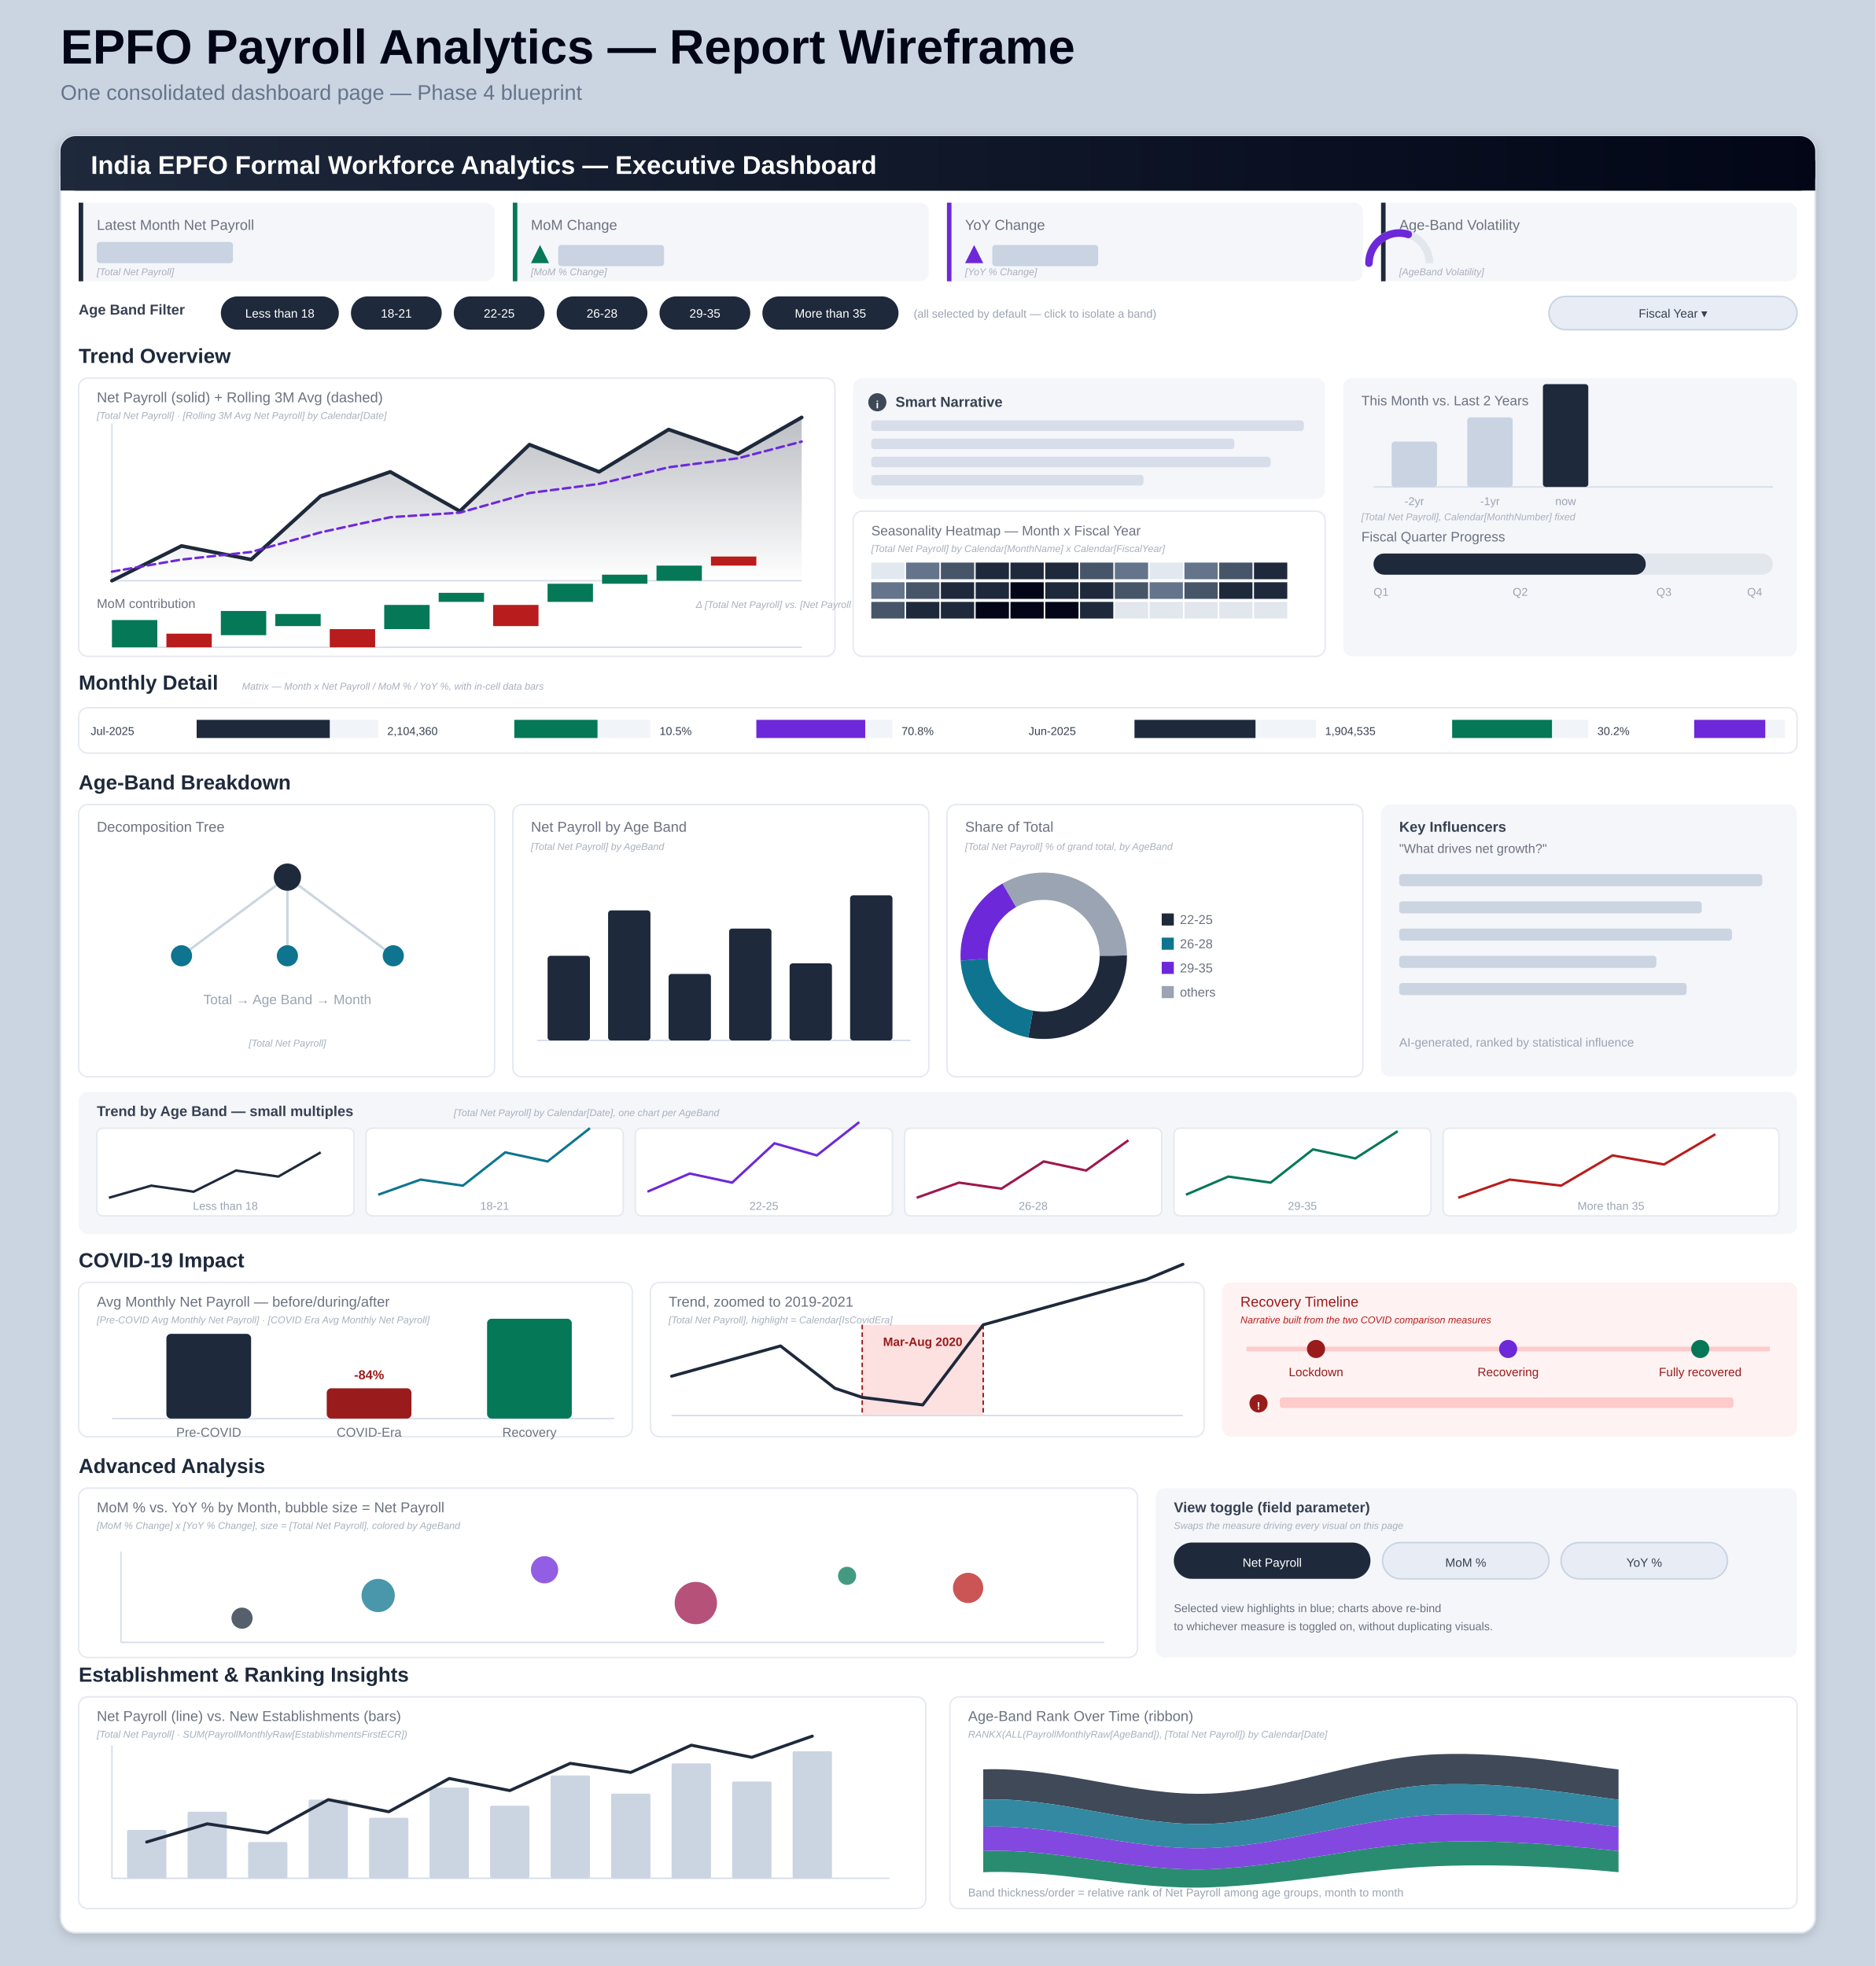
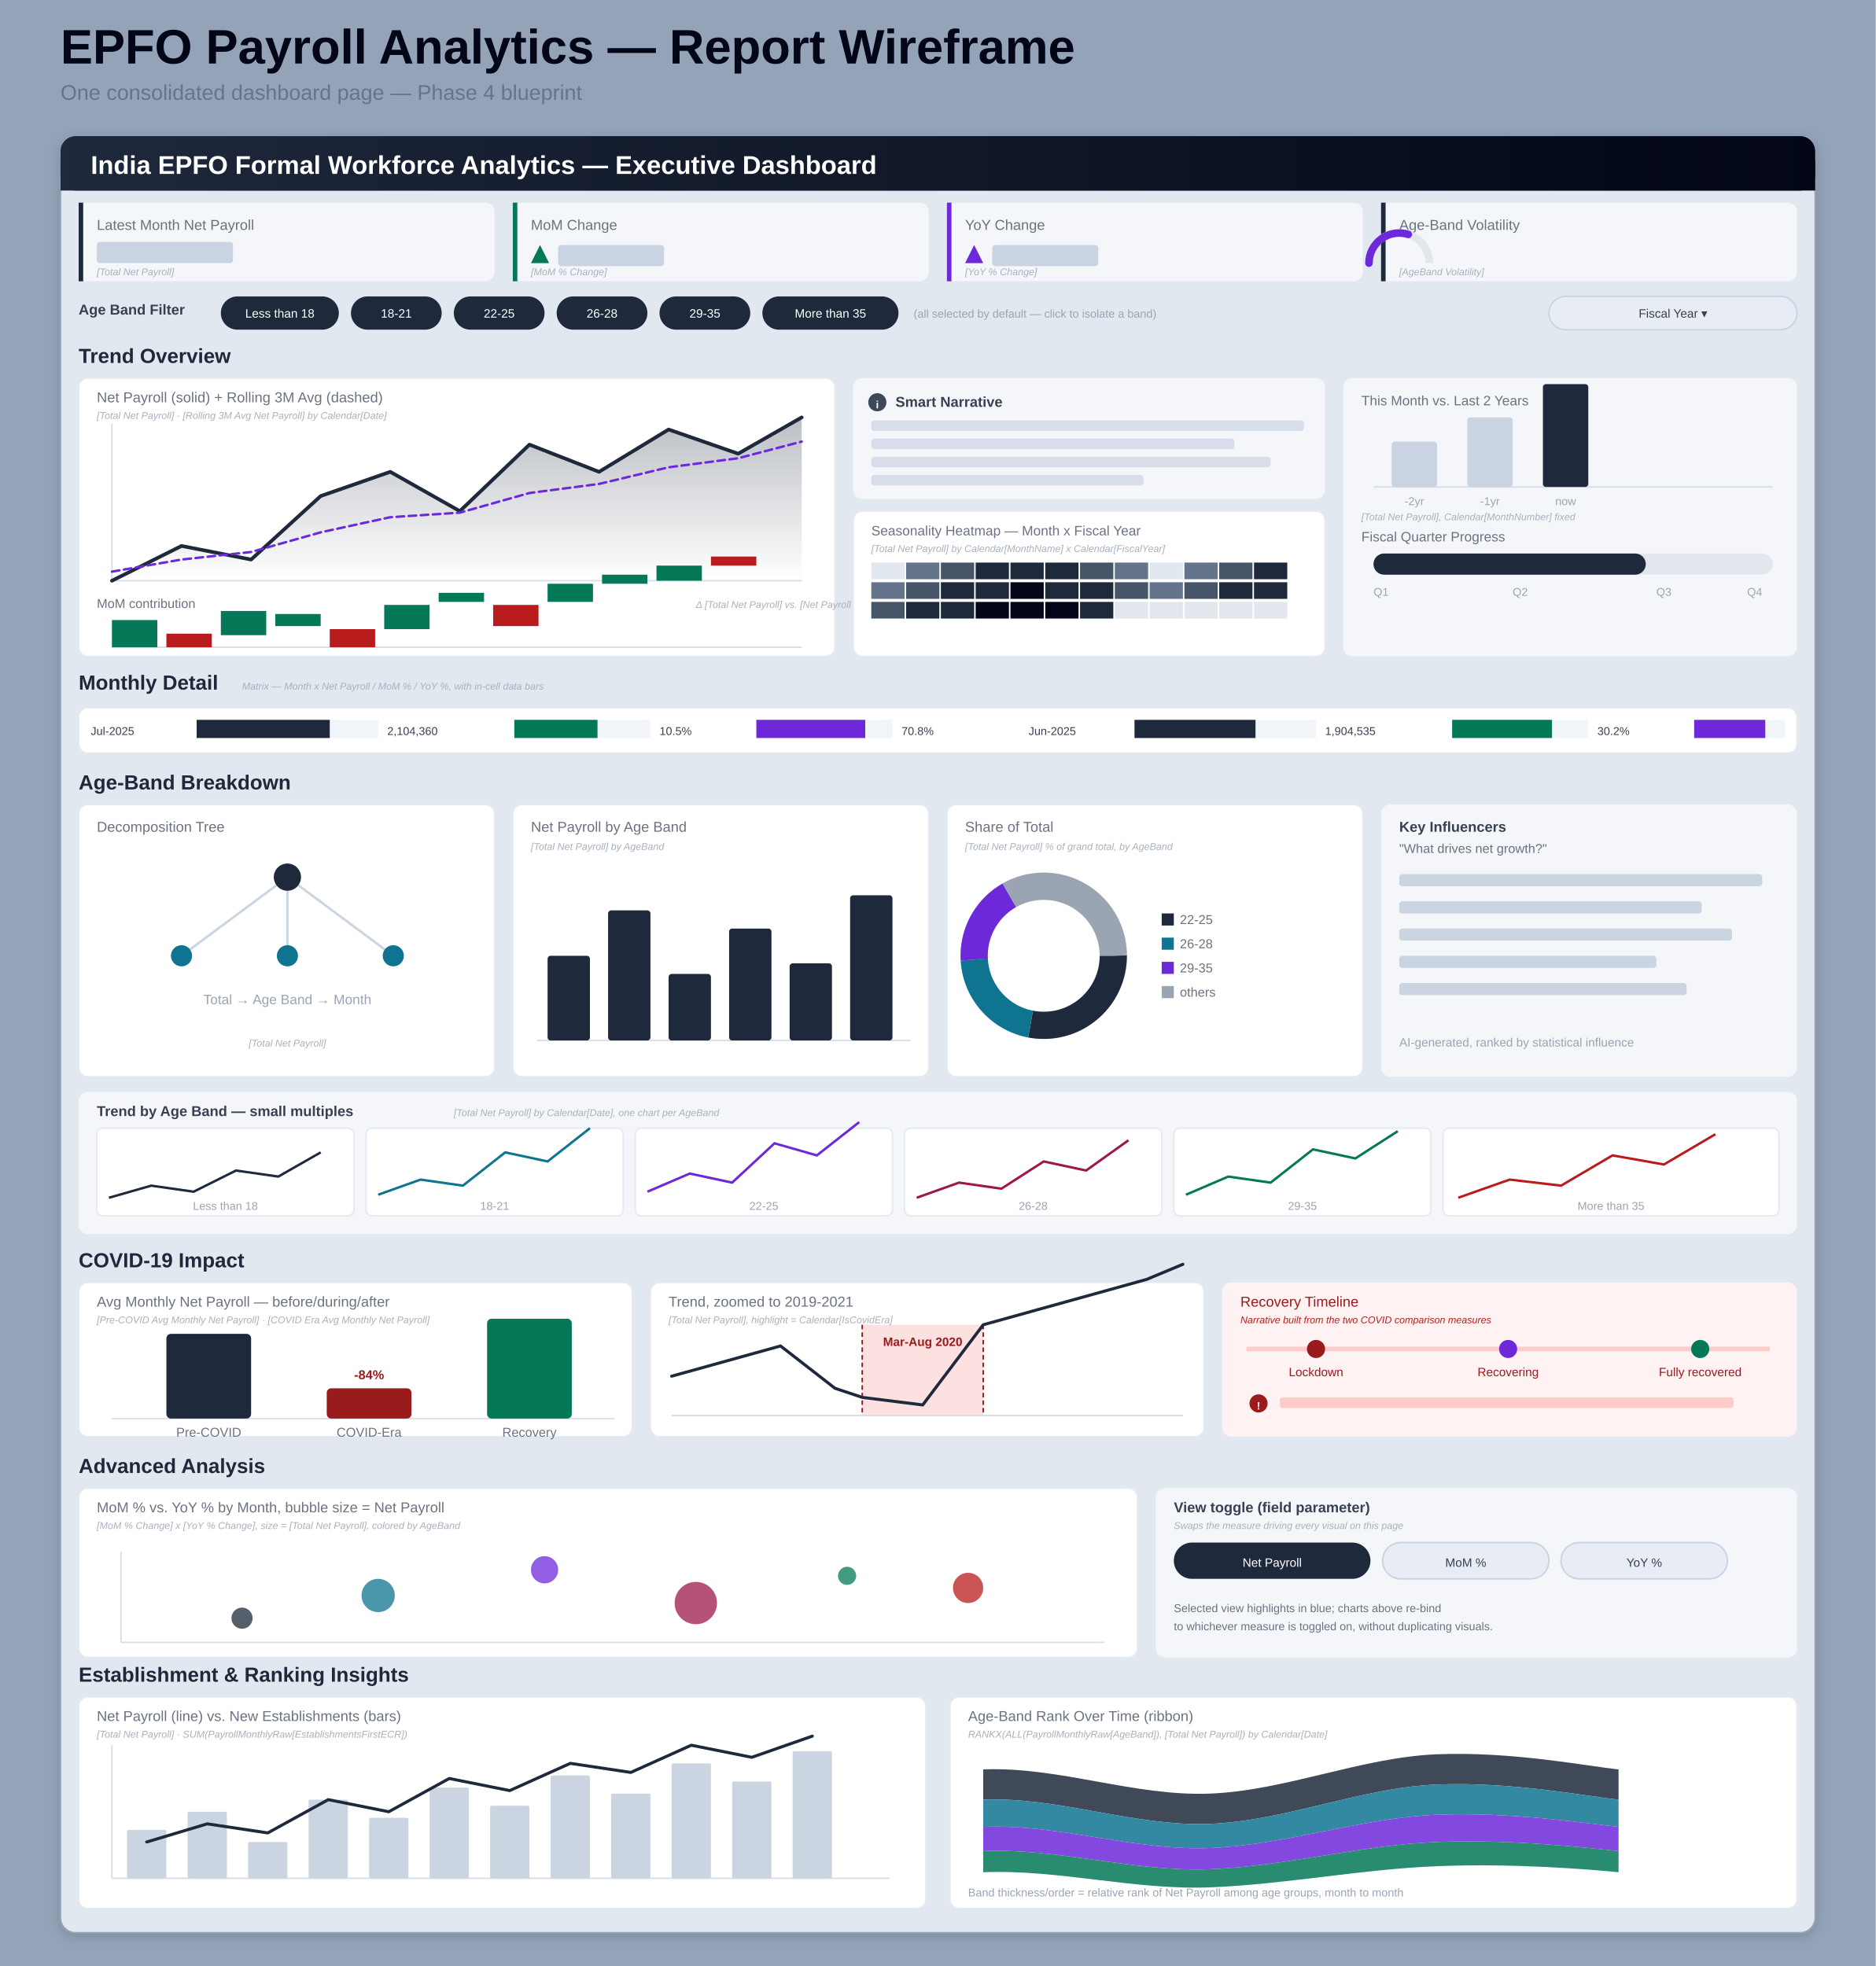
<svg xmlns="http://www.w3.org/2000/svg" viewBox="0 0 1240 1300" font-family="Segoe UI, Arial, sans-serif">
  <defs>
    <filter id="cardShadow" x="-20%" y="-20%" width="140%" height="140%">
      <feDropShadow dx="0" dy="2" stdDeviation="4" flood-color="#020617" flood-opacity="0.16" />
    </filter>
    <linearGradient id="areaFill" x1="0" y1="0" x2="0" y2="1">
      <stop offset="0%" stop-color="#1E293B" stop-opacity="0.30" />
      <stop offset="100%" stop-color="#1E293B" stop-opacity="0" />
    </linearGradient>
    <linearGradient id="headerGradient" x1="0" y1="0" x2="1" y2="0">
      <stop offset="0%" stop-color="#1E293B" />
      <stop offset="100%" stop-color="#020617" />
    </linearGradient>
  </defs>
-   <rect x="0" y="0" width="1240" height="1300" fill="#CBD5E1" />
+   <rect x="0" y="0" width="1240" height="1300" fill="#94A3B8" />
  <text x="40" y="42" font-size="32" font-weight="800" fill="#020617">EPFO Payroll Analytics — Report Wireframe</text>
  <text x="40" y="66" font-size="14" fill="#64748B">One consolidated dashboard page — Phase 4 blueprint</text>
  <g transform="translate(40,90)">
-     <rect x="0" y="0" width="1160" height="1188" rx="10" fill="#ffffff" stroke="#dde3ec" filter="url(#cardShadow)" />
+     <rect x="0" y="0" width="1160" height="1188" rx="10" fill="#E2E8F0" stroke="#94A3B8" filter="url(#cardShadow)" />
    <rect x="0" y="0" width="1160" height="36" rx="10" fill="url(#headerGradient)" />
    <rect x="0" y="16" width="1160" height="20" fill="url(#headerGradient)" />
    <text x="20" y="25" font-size="17" font-weight="700" fill="#ffffff">India EPFO Formal Workforce Analytics — Executive Dashboard</text>
    <rect x="12" y="44" width="275" height="52" rx="6" fill="#f4f6fa" />
    <rect x="12" y="44" width="3" height="52" fill="#1E293B" />
    <rect x="299" y="44" width="275" height="52" rx="6" fill="#f4f6fa" />
    <rect x="299" y="44" width="3" height="52" fill="#047857" />
    <rect x="586" y="44" width="275" height="52" rx="6" fill="#f4f6fa" />
    <rect x="586" y="44" width="3" height="52" fill="#6D28D9" />
    <rect x="873" y="44" width="275" height="52" rx="6" fill="#f4f6fa" />
    <rect x="873" y="44" width="3" height="52" fill="#1E293B" />
    <g font-size="9.5" fill="#6b7280">
      <text x="24" y="62">Latest Month Net Payroll</text>
      <text x="24" y="92" font-size="6.5" font-style="italic" fill="#a7b0bd">[Total Net Payroll]</text>
      <rect x="24" y="70" width="90" height="14" rx="2" fill="#c9d3e2" />
      <text x="311" y="62">MoM Change</text>
      <g transform="translate(311,72)">
        <polygon points="0,12 6,0 12,12" fill="#047857" />
      </g>
      <rect x="329" y="72" width="70" height="14" rx="2" fill="#c9d3e2" />
      <text x="311" y="92" font-size="6.5" font-style="italic" fill="#a7b0bd">[MoM % Change]</text>
      <text x="598" y="62">YoY Change</text>
      <g transform="translate(598,72)">
        <polygon points="0,12 6,0 12,12" fill="#6D28D9" />
      </g>
      <rect x="616" y="72" width="70" height="14" rx="2" fill="#c9d3e2" />
      <text x="598" y="92" font-size="6.5" font-style="italic" fill="#a7b0bd">[YoY % Change]</text>
      <text x="885" y="62">Age-Band Volatility</text>
      <text x="885" y="92" font-size="6.5" font-style="italic" fill="#a7b0bd">[AgeBand Volatility]</text>
      <g transform="translate(885,84)">
        <path d="M -20,0 A 20,20 0 0 1 20,0" fill="none" stroke="#e2e6ed" stroke-width="5" />
        <path d="M -20,0 A 20,20 0 0 1 6,-19" fill="none" stroke="#6D28D9" stroke-width="5" stroke-linecap="round" />
      </g>
    </g>
    <text x="12" y="118" font-size="9.5" fill="#374151" font-weight="600">Age Band Filter</text>
    <g font-size="8">
      <rect x="106" y="106" width="78" height="22" rx="11" fill="#1E293B" />
      <text x="145" y="120" fill="#ffffff" text-anchor="middle">Less than 18</text>
      <rect x="192" y="106" width="60" height="22" rx="11" fill="#1E293B" />
      <text x="222" y="120" fill="#ffffff" text-anchor="middle">18-21</text>
      <rect x="260" y="106" width="60" height="22" rx="11" fill="#1E293B" />
      <text x="290" y="120" fill="#ffffff" text-anchor="middle">22-25</text>
      <rect x="328" y="106" width="60" height="22" rx="11" fill="#1E293B" />
      <text x="358" y="120" fill="#ffffff" text-anchor="middle">26-28</text>
      <rect x="396" y="106" width="60" height="22" rx="11" fill="#1E293B" />
      <text x="426" y="120" fill="#ffffff" text-anchor="middle">29-35</text>
      <rect x="464" y="106" width="90" height="22" rx="11" fill="#1E293B" />
      <text x="509" y="120" fill="#ffffff" text-anchor="middle">More than 35</text>
    </g>
    <text x="564" y="120" font-size="7.5" fill="#9aa4b2">(all selected by default — click to isolate a band)</text>
    <rect x="984" y="106" width="164" height="22" rx="11" fill="#e8edf5" stroke="#c9d3e2" />
    <text x="1066" y="120" font-size="8" fill="#374151" text-anchor="middle">Fiscal Year ▾</text>
    <text x="12" y="150" font-size="13.5" font-weight="700" fill="#1E293B">Trend Overview</text>
    <rect x="12" y="160" width="500" height="184" rx="6" fill="#ffffff" stroke="#e5e9f0" />
    <text x="24" y="176" font-size="9.5" fill="#6b7280">Net Payroll (solid) + Rolling 3M Avg (dashed)</text>
    <text x="24" y="187" font-size="6.5" font-style="italic" fill="#a7b0bd">[Total Net Payroll] · [Rolling 3M Avg Net Payroll] by Calendar[Date]</text>
    <line x1="34" y1="190" x2="34" y2="294" stroke="#d7deea" />
    <line x1="34" y1="294" x2="490" y2="294" stroke="#d7deea" />
    <polygon points="34,294 80,271 126,280 172,238 218,222 264,248 310,204 356,222 402,194 448,210 490,186 490,294" fill="url(#areaFill)" />
    <polyline points="34,294 80,271 126,280 172,238 218,222 264,248 310,204 356,222 402,194 448,210 490,186" fill="none" stroke="#1E293B" stroke-width="2.4" stroke-linecap="round" stroke-linejoin="round" />
    <polyline points="34,288 80,280 126,275 172,262 218,252 264,249 310,236 356,230 402,219 448,213 490,202" fill="none" stroke="#6D28D9" stroke-width="1.6" stroke-dasharray="5,3" stroke-linecap="round" />
    <text x="24" y="312" font-size="8.5" fill="#6b7280">MoM contribution</text>
    <text x="420" y="312" font-size="6.5" font-style="italic" fill="#a7b0bd">Δ [Total Net Payroll] vs. [Net Payroll PM]</text>
    <line x1="34" y1="338" x2="490" y2="338" stroke="#d7deea" />
    <g>
      <rect x="34" y="320" width="30" height="18" fill="#047857" />
      <rect x="70" y="329" width="30" height="9" fill="#B91C1C" />
      <rect x="106" y="314" width="30" height="16" fill="#047857" />
      <rect x="142" y="316" width="30" height="8" fill="#047857" />
      <rect x="178" y="326" width="30" height="12" fill="#B91C1C" />
      <rect x="214" y="310" width="30" height="16" fill="#047857" />
      <rect x="250" y="302" width="30" height="6" fill="#047857" />
      <rect x="286" y="310" width="30" height="14" fill="#B91C1C" />
      <rect x="322" y="296" width="30" height="12" fill="#047857" />
      <rect x="358" y="290" width="30" height="6" fill="#047857" />
      <rect x="394" y="284" width="30" height="10" fill="#047857" />
      <rect x="430" y="278" width="30" height="6" fill="#B91C1C" />
    </g>
    <rect x="524" y="160" width="312" height="80" rx="6" fill="#f4f6fa" />
    <circle cx="540" cy="176" r="6" fill="#1E293B" opacity="0.85" />
    <text x="540" y="180" font-size="7" fill="#ffffff" text-anchor="middle" font-weight="700">i</text>
    <text x="552" y="179" font-size="9.5" fill="#374151" font-weight="600">Smart Narrative</text>
    <rect x="536" y="188" width="286" height="7" rx="2" fill="#d7deea" />
    <rect x="536" y="200" width="240" height="7" rx="2" fill="#d7deea" />
    <rect x="536" y="212" width="264" height="7" rx="2" fill="#d7deea" />
    <rect x="536" y="224" width="180" height="7" rx="2" fill="#d7deea" />
    <rect x="524" y="248" width="312" height="96" rx="6" fill="#ffffff" stroke="#e5e9f0" />
    <text x="536" y="264" font-size="9" fill="#6b7280">Seasonality Heatmap — Month x Fiscal Year</text>
    <text x="536" y="275" font-size="6.5" font-style="italic" fill="#a7b0bd">[Total Net Payroll] by Calendar[MonthName] x Calendar[FiscalYear]</text>
    <g transform="translate(536,282)">
      <rect x="0" y="0" width="22" height="11" fill="#E2E8F0" />
      <rect x="23" y="0" width="22" height="11" fill="#64748B" />
      <rect x="46" y="0" width="22" height="11" fill="#475569" />
      <rect x="69" y="0" width="22" height="11" fill="#1E293B" />
      <rect x="92" y="0" width="22" height="11" fill="#1E293B" />
      <rect x="115" y="0" width="22" height="11" fill="#1E293B" />
      <rect x="138" y="0" width="22" height="11" fill="#475569" />
      <rect x="161" y="0" width="22" height="11" fill="#64748B" />
      <rect x="184" y="0" width="22" height="11" fill="#E2E8F0" />
      <rect x="207" y="0" width="22" height="11" fill="#64748B" />
      <rect x="230" y="0" width="22" height="11" fill="#475569" />
      <rect x="253" y="0" width="22" height="11" fill="#1E293B" />
      <rect x="0" y="13" width="22" height="11" fill="#64748B" />
      <rect x="23" y="13" width="22" height="11" fill="#475569" />
      <rect x="46" y="13" width="22" height="11" fill="#1E293B" />
      <rect x="69" y="13" width="22" height="11" fill="#1E293B" />
      <rect x="92" y="13" width="22" height="11" fill="#020617" />
      <rect x="115" y="13" width="22" height="11" fill="#1E293B" />
      <rect x="138" y="13" width="22" height="11" fill="#1E293B" />
      <rect x="161" y="13" width="22" height="11" fill="#475569" />
      <rect x="184" y="13" width="22" height="11" fill="#64748B" />
      <rect x="207" y="13" width="22" height="11" fill="#475569" />
      <rect x="230" y="13" width="22" height="11" fill="#1E293B" />
      <rect x="253" y="13" width="22" height="11" fill="#1E293B" />
      <rect x="0" y="26" width="22" height="11" fill="#475569" />
      <rect x="23" y="26" width="22" height="11" fill="#1E293B" />
      <rect x="46" y="26" width="22" height="11" fill="#1E293B" />
      <rect x="69" y="26" width="22" height="11" fill="#020617" />
      <rect x="92" y="26" width="22" height="11" fill="#020617" />
      <rect x="115" y="26" width="22" height="11" fill="#020617" />
      <rect x="138" y="26" width="22" height="11" fill="#1E293B" />
      <rect x="161" y="26" width="22" height="11" fill="#e2e6ed" />
      <rect x="184" y="26" width="22" height="11" fill="#e2e6ed" />
      <rect x="207" y="26" width="22" height="11" fill="#e2e6ed" />
      <rect x="230" y="26" width="22" height="11" fill="#e2e6ed" />
      <rect x="253" y="26" width="22" height="11" fill="#e2e6ed" />
    </g>
    <rect x="848" y="160" width="300" height="184" rx="6" fill="#f4f6fa" />
    <text x="860" y="178" font-size="9" fill="#6b7280">This Month vs. Last 2 Years</text>
    <line x1="868" y1="232" x2="1132" y2="232" stroke="#d7deea" />
    <rect x="880" y="202" width="30" height="30" rx="2" fill="#c9d3e2" />
    <rect x="930" y="186" width="30" height="46" rx="2" fill="#c9d3e2" />
    <rect x="980" y="164" width="30" height="68" rx="2" fill="#1E293B" />
    <text x="895" y="244" font-size="7.5" fill="#9aa4b2" text-anchor="middle">-2yr</text>
    <text x="945" y="244" font-size="7.5" fill="#9aa4b2" text-anchor="middle">-1yr</text>
    <text x="995" y="244" font-size="7.5" fill="#9aa4b2" text-anchor="middle">now</text>
    <text x="860" y="254" font-size="6.5" font-style="italic" fill="#a7b0bd">[Total Net Payroll], Calendar[MonthNumber] fixed</text>
    <text x="860" y="268" font-size="9" fill="#6b7280">Fiscal Quarter Progress</text>
    <rect x="868" y="276" width="264" height="14" rx="7" fill="#e2e6ed" />
    <rect x="868" y="276" width="180" height="14" rx="7" fill="#1E293B" />
    <text x="868" y="304" font-size="7.5" fill="#9aa4b2">Q1</text>
    <text x="960" y="304" font-size="7.5" fill="#9aa4b2">Q2</text>
    <text x="1055" y="304" font-size="7.5" fill="#9aa4b2">Q3</text>
    <text x="1115" y="304" font-size="7.5" fill="#9aa4b2">Q4</text>
    <text x="12" y="366" font-size="13.5" font-weight="700" fill="#1E293B">Monthly Detail</text>
    <text x="120" y="366" font-size="6.5" font-style="italic" fill="#a7b0bd">Matrix — Month x Net Payroll / MoM % / YoY %, with in-cell data bars</text>
    <rect x="12" y="378" width="1136" height="30" rx="6" fill="#ffffff" stroke="#e5e9f0" />
    <g font-size="7.5" fill="#374151">
      <text x="20" y="396">Jul-2025</text>
      <rect x="90" y="386" width="120" height="12" fill="#F1F5F9" />
      <rect x="90" y="386" width="88" height="12" fill="#1E293B" />
      <text x="216" y="396">2,104,360</text>
      <rect x="300" y="386" width="90" height="12" fill="#F1F5F9" />
      <rect x="300" y="386" width="55" height="12" fill="#047857" />
      <text x="396" y="396">10.5%</text>
      <rect x="460" y="386" width="90" height="12" fill="#F1F5F9" />
      <rect x="460" y="386" width="72" height="12" fill="#6D28D9" />
      <text x="556" y="396">70.8%</text>
      <text x="640" y="396">Jun-2025</text>
      <rect x="710" y="386" width="120" height="12" fill="#F1F5F9" />
      <rect x="710" y="386" width="80" height="12" fill="#1E293B" />
      <text x="836" y="396">1,904,535</text>
      <rect x="920" y="386" width="90" height="12" fill="#F1F5F9" />
      <rect x="920" y="386" width="66" height="12" fill="#047857" />
      <text x="1016" y="396">30.2%</text>
      <rect x="1080" y="386" width="60" height="12" fill="#F1F5F9" />
      <rect x="1080" y="386" width="47" height="12" fill="#6D28D9" />
    </g>
    <text x="12" y="432" font-size="13.5" font-weight="700" fill="#1E293B">Age-Band Breakdown</text>
    <rect x="12" y="442" width="275" height="180" rx="6" fill="#ffffff" stroke="#e5e9f0" />
    <text x="24" y="460" font-size="9.5" fill="#6b7280">Decomposition Tree</text>
    <g stroke="#CBD5E1" stroke-width="1.6" fill="none">
      <line x1="150" y1="490" x2="80" y2="542" />
      <line x1="150" y1="490" x2="150" y2="542" />
      <line x1="150" y1="490" x2="220" y2="542" />
    </g>
    <circle cx="150" cy="490" r="9" fill="#1E293B" />
    <circle cx="80" cy="542" r="7" fill="#0E7490" />
    <circle cx="150" cy="542" r="7" fill="#0E7490" />
    <circle cx="220" cy="542" r="7" fill="#0E7490" />
    <text x="150" y="574" font-size="9" fill="#9aa4b2" text-anchor="middle">Total → Age Band → Month</text>
    <text x="150" y="602" font-size="6.5" font-style="italic" fill="#a7b0bd" text-anchor="middle">[Total Net Payroll]</text>
    <rect x="299" y="442" width="275" height="180" rx="6" fill="#ffffff" stroke="#e5e9f0" />
    <text x="311" y="460" font-size="9.5" fill="#6b7280">Net Payroll by Age Band</text>
    <text x="311" y="472" font-size="6.5" font-style="italic" fill="#a7b0bd">[Total Net Payroll] by AgeBand</text>
    <line x1="315" y1="598" x2="562" y2="598" stroke="#d7deea" />
    <g fill="#1E293B">
      <rect x="322" y="542" width="28" height="56" rx="2" />
      <rect x="362" y="512" width="28" height="86" rx="2" />
      <rect x="402" y="554" width="28" height="44" rx="2" />
      <rect x="442" y="524" width="28" height="74" rx="2" />
      <rect x="482" y="547" width="28" height="51" rx="2" />
      <rect x="522" y="502" width="28" height="96" rx="2" />
    </g>
    <rect x="586" y="442" width="275" height="180" rx="6" fill="#ffffff" stroke="#e5e9f0" />
    <text x="598" y="460" font-size="9.5" fill="#6b7280">Share of Total</text>
    <text x="598" y="472" font-size="6.5" font-style="italic" fill="#a7b0bd">[Total Net Payroll] % of grand total, by AgeBand</text>
    <g transform="translate(650,542)">
      <circle r="46" fill="none" stroke="#e2e6ed" stroke-width="18" />
      <circle r="46" fill="none" stroke="#1E293B" stroke-width="18" stroke-dasharray="81 208" />
      <circle r="46" fill="none" stroke="#0E7490" stroke-width="18" stroke-dasharray="61 228" stroke-dashoffset="-81" />
      <circle r="46" fill="none" stroke="#6D28D9" stroke-width="18" stroke-dasharray="51 238" stroke-dashoffset="-142" />
      <circle r="46" fill="none" stroke="#9aa4b2" stroke-width="18" stroke-dasharray="96 193" stroke-dashoffset="-193" />
    </g>
    <g font-size="8.5" fill="#6b7280">
      <rect x="728" y="514" width="8" height="8" fill="#1E293B" />
      <text x="740" y="521">22-25</text>
      <rect x="728" y="530" width="8" height="8" fill="#0E7490" />
      <text x="740" y="537">26-28</text>
      <rect x="728" y="546" width="8" height="8" fill="#6D28D9" />
      <text x="740" y="553">29-35</text>
      <rect x="728" y="562" width="8" height="8" fill="#9aa4b2" />
      <text x="740" y="569">others</text>
    </g>
    <rect x="873" y="442" width="275" height="180" rx="6" fill="#f4f6fa" />
    <text x="885" y="460" font-size="9.5" fill="#374151" font-weight="600">Key Influencers</text>
    <text x="885" y="474" font-size="8.5" fill="#6b7280">"What drives net growth?"</text>
    <g fill="#CBD5E1">
      <rect x="885" y="488" width="240" height="8" rx="2" />
      <rect x="885" y="506" width="200" height="8" rx="2" />
      <rect x="885" y="524" width="220" height="8" rx="2" />
      <rect x="885" y="542" width="170" height="8" rx="2" />
      <rect x="885" y="560" width="190" height="8" rx="2" />
    </g>
    <text x="885" y="602" font-size="8" fill="#9aa4b2">AI-generated, ranked by statistical influence</text>
    <rect x="12" y="632" width="1136" height="94" rx="6" fill="#f4f6fa" />
    <text x="24" y="648" font-size="9.5" fill="#374151" font-weight="600">Trend by Age Band — small multiples</text>
    <text x="260" y="648" font-size="6.5" font-style="italic" fill="#a7b0bd">[Total Net Payroll] by Calendar[Date], one chart per AgeBand</text>
    <g font-size="7.5" fill="#9aa4b2" text-anchor="middle">
      <rect x="24" y="656" width="170" height="58" rx="4" fill="#ffffff" stroke="#e5e9f0" />
      <polyline points="32,702 60,694 88,698 116,684 144,688 172,672" fill="none" stroke="#1E293B" stroke-width="1.6" />
      <text x="109" y="710">Less than 18</text>
      <rect x="202" y="656" width="170" height="58" rx="4" fill="#ffffff" stroke="#e5e9f0" />
      <polyline points="210,700 238,690 266,694 294,672 322,678 350,656" fill="none" stroke="#0E7490" stroke-width="1.6" />
      <text x="287" y="710">18-21</text>
      <rect x="380" y="656" width="170" height="58" rx="4" fill="#ffffff" stroke="#e5e9f0" />
      <polyline points="388,698 416,686 444,692 472,666 500,674 528,652" fill="none" stroke="#6D28D9" stroke-width="1.6" />
      <text x="465" y="710">22-25</text>
      <rect x="558" y="656" width="170" height="58" rx="4" fill="#ffffff" stroke="#e5e9f0" />
      <polyline points="566,702 594,692 622,696 650,678 678,684 706,664" fill="none" stroke="#9D174D" stroke-width="1.6" />
      <text x="643" y="710">26-28</text>
      <rect x="736" y="656" width="170" height="58" rx="4" fill="#ffffff" stroke="#e5e9f0" />
      <polyline points="744,700 772,688 800,692 828,670 856,676 884,658" fill="none" stroke="#047857" stroke-width="1.6" />
      <text x="821" y="710">29-35</text>
      <rect x="914" y="656" width="222" height="58" rx="4" fill="#ffffff" stroke="#e5e9f0" />
      <polyline points="924,702 958,690 992,694 1026,674 1060,680 1094,660" fill="none" stroke="#B91C1C" stroke-width="1.6" />
      <text x="1025" y="710">More than 35</text>
    </g>
    <text x="12" y="748" font-size="13.5" font-weight="700" fill="#1E293B">COVID-19 Impact</text>
    <rect x="12" y="758" width="366" height="102" rx="6" fill="#ffffff" stroke="#e5e9f0" />
    <text x="24" y="774" font-size="9.5" fill="#6b7280">Avg Monthly Net Payroll — before/during/after</text>
    <text x="24" y="785" font-size="6.5" font-style="italic" fill="#a7b0bd">[Pre-COVID Avg Monthly Net Payroll] · [COVID Era Avg Monthly Net Payroll]</text>
    <line x1="34" y1="848" x2="366" y2="848" stroke="#d7deea" />
    <rect x="70" y="792" width="56" height="56" rx="3" fill="#1E293B" />
    <text x="98" y="860" font-size="8.5" fill="#6b7280" text-anchor="middle">Pre-COVID</text>
    <rect x="176" y="828" width="56" height="20" rx="3" fill="#991B1B" />
    <text x="204" y="860" font-size="8.5" fill="#6b7280" text-anchor="middle">COVID-Era</text>
    <text x="204" y="822" font-size="8.5" fill="#991B1B" text-anchor="middle" font-weight="700">-84%</text>
    <rect x="282" y="782" width="56" height="66" rx="3" fill="#047857" />
    <text x="310" y="860" font-size="8.5" fill="#6b7280" text-anchor="middle">Recovery</text>
    <rect x="390" y="758" width="366" height="102" rx="6" fill="#ffffff" stroke="#e5e9f0" />
    <text x="402" y="774" font-size="9.5" fill="#6b7280">Trend, zoomed to 2019-2021</text>
    <text x="402" y="785" font-size="6.5" font-style="italic" fill="#a7b0bd">[Total Net Payroll], highlight = Calendar[IsCovidEra]</text>
    <rect x="530" y="786" width="80" height="60" fill="#F87171" opacity="0.22" />
    <line x1="530" y1="786" x2="530" y2="846" stroke="#991B1B" stroke-dasharray="3,2" />
    <line x1="610" y1="786" x2="610" y2="846" stroke="#991B1B" stroke-dasharray="3,2" />
    <text x="570" y="800" font-size="8" fill="#991B1B" text-anchor="middle" font-weight="600">Mar-Aug 2020</text>
    <line x1="404" y1="846" x2="742" y2="846" stroke="#d7deea" />
    <polyline points="404,820 440,810 476,800 512,828 530,834 570,839 610,786 646,776 682,766 718,756 742,746" fill="none" stroke="#1E293B" stroke-width="2" stroke-linecap="round" stroke-linejoin="round" />
    <rect x="768" y="758" width="380" height="102" rx="6" fill="#FEF2F2" />
    <text x="780" y="774" font-size="9.5" fill="#991B1B">Recovery Timeline</text>
    <text x="780" y="785" font-size="6.5" font-style="italic" fill="#B91C1C">Narrative built from the two COVID comparison measures</text>
    <line x1="784" y1="802" x2="1130" y2="802" stroke="#FECACA" stroke-width="3" />
    <circle cx="830" cy="802" r="6" fill="#991B1B" />
    <text x="830" y="820" font-size="8" fill="#991B1B" text-anchor="middle">Lockdown</text>
    <circle cx="957" cy="802" r="6" fill="#6D28D9" />
    <text x="957" y="820" font-size="8" fill="#991B1B" text-anchor="middle">Recovering</text>
    <circle cx="1084" cy="802" r="6" fill="#047857" />
    <text x="1084" y="820" font-size="8" fill="#991B1B" text-anchor="middle">Fully recovered</text>
    <circle cx="792" cy="838" r="6" fill="#991B1B" />
    <text x="792" y="842" font-size="7" fill="#ffffff" text-anchor="middle" font-weight="700">!</text>
    <rect x="806" y="834" width="300" height="7" rx="2" fill="#FECACA" />
    <text x="12" y="884" font-size="13.5" font-weight="700" fill="#1E293B">Advanced Analysis</text>
    <rect x="12" y="894" width="700" height="112" rx="6" fill="#ffffff" stroke="#e5e9f0" />
    <text x="24" y="910" font-size="9.5" fill="#6b7280">MoM % vs. YoY % by Month, bubble size = Net Payroll</text>
    <text x="24" y="921" font-size="6.5" font-style="italic" fill="#a7b0bd">[MoM % Change] x [YoY % Change], size = [Total Net Payroll], colored by AgeBand</text>
    <line x1="40" y1="936" x2="40" y2="996" stroke="#d7deea" />
    <line x1="40" y1="996" x2="690" y2="996" stroke="#d7deea" />
    <circle cx="120" cy="980" r="7" fill="#1E293B" opacity="0.75" />
    <circle cx="210" cy="965" r="11" fill="#0E7490" opacity="0.75" />
    <circle cx="320" cy="948" r="9" fill="#6D28D9" opacity="0.75" />
    <circle cx="420" cy="970" r="14" fill="#9D174D" opacity="0.75" />
    <circle cx="520" cy="952" r="6" fill="#047857" opacity="0.75" />
    <circle cx="600" cy="960" r="10" fill="#B91C1C" opacity="0.75" />
    <rect x="724" y="894" width="424" height="112" rx="6" fill="#f4f6fa" />
    <text x="736" y="910" font-size="9.5" fill="#374151" font-weight="600">View toggle (field parameter)</text>
    <text x="736" y="921" font-size="6.5" font-style="italic" fill="#a7b0bd">Swaps the measure driving every visual on this page</text>
    <rect x="736" y="930" width="130" height="24" rx="12" fill="#1E293B" />
    <text x="801" y="946" font-size="8" fill="#ffffff" text-anchor="middle">Net Payroll</text>
    <rect x="874" y="930" width="110" height="24" rx="12" fill="#e8edf5" stroke="#c9d3e2" />
    <text x="929" y="946" font-size="8" fill="#374151" text-anchor="middle">MoM %</text>
    <rect x="992" y="930" width="110" height="24" rx="12" fill="#e8edf5" stroke="#c9d3e2" />
    <text x="1047" y="946" font-size="8" fill="#374151" text-anchor="middle">YoY %</text>
    <text x="736" y="976" font-size="7.5" fill="#6b7280">Selected view highlights in blue; charts above re-bind</text>
    <text x="736" y="988" font-size="7.5" fill="#6b7280">to whichever measure is toggled on, without duplicating visuals.</text>
    <text x="12" y="1022" font-size="13.5" font-weight="700" fill="#1E293B">Establishment &amp; Ranking Insights</text>
    <rect x="12" y="1032" width="560" height="140" rx="6" fill="#ffffff" stroke="#e5e9f0" />
    <text x="24" y="1048" font-size="9.5" fill="#6b7280">Net Payroll (line) vs. New Establishments (bars)</text>
    <text x="24" y="1059" font-size="6.5" font-style="italic" fill="#a7b0bd">[Total Net Payroll] · SUM(PayrollMonthlyRaw[EstablishmentsFirstECR])</text>
    <line x1="34" y1="1064" x2="34" y2="1152" stroke="#d7deea" />
    <line x1="34" y1="1152" x2="548" y2="1152" stroke="#d7deea" />
    <g fill="#CBD5E1">
      <rect x="44" y="1120" width="26" height="32" rx="1" />
      <rect x="84" y="1108" width="26" height="44" rx="1" />
      <rect x="124" y="1128" width="26" height="24" rx="1" />
      <rect x="164" y="1100" width="26" height="52" rx="1" />
      <rect x="204" y="1112" width="26" height="40" rx="1" />
      <rect x="244" y="1092" width="26" height="60" rx="1" />
      <rect x="284" y="1104" width="26" height="48" rx="1" />
      <rect x="324" y="1084" width="26" height="68" rx="1" />
      <rect x="364" y="1096" width="26" height="56" rx="1" />
      <rect x="404" y="1076" width="26" height="76" rx="1" />
      <rect x="444" y="1088" width="26" height="64" rx="1" />
      <rect x="484" y="1068" width="26" height="84" rx="1" />
    </g>
    <polyline points="57,1128 97,1116 137,1122 177,1100 217,1108 257,1086 297,1094 337,1076 377,1082 417,1064 457,1072 497,1058" fill="none" stroke="#1E293B" stroke-width="2" stroke-linecap="round" stroke-linejoin="round" />
    <rect x="588" y="1032" width="560" height="140" rx="6" fill="#ffffff" stroke="#e5e9f0" />
    <text x="600" y="1048" font-size="9.5" fill="#6b7280">Age-Band Rank Over Time (ribbon)</text>
    <text x="600" y="1059" font-size="6.5" font-style="italic" fill="#a7b0bd">RANKX(ALL(PayrollMonthlyRaw[AgeBand]), [Total Net Payroll]) by Calendar[Date]</text>
    <g opacity="0.85">
      <path d="M 610,1080 C 660,1078 710,1098 760,1096 C 810,1094 860,1072 910,1070 C 960,1068 1010,1078 1030,1080 L 1030,1100 C 1010,1098 960,1088 910,1090 C 860,1092 810,1114 760,1116 C 710,1118 660,1098 610,1100 Z" fill="#1E293B" />
      <path d="M 610,1100 C 660,1098 710,1118 760,1116 C 810,1114 860,1092 910,1090 C 960,1088 1010,1098 1030,1100 L 1030,1118 C 1010,1116 960,1108 910,1110 C 860,1112 810,1130 760,1132 C 710,1134 660,1116 610,1118 Z" fill="#0E7490" />
      <path d="M 610,1118 C 660,1116 710,1134 760,1132 C 810,1130 860,1112 910,1110 C 960,1108 1010,1116 1030,1118 L 1030,1134 C 1010,1132 960,1126 910,1128 C 860,1130 810,1144 760,1146 C 710,1148 660,1132 610,1134 Z" fill="#6D28D9" />
      <path d="M 610,1134 C 660,1132 710,1148 760,1146 C 810,1144 860,1130 910,1128 C 960,1126 1010,1132 1030,1134 L 1030,1148 C 1010,1146 960,1142 910,1144 C 860,1146 810,1156 760,1158 C 710,1160 660,1146 610,1148 Z" fill="#047857" />
    </g>
    <text x="600" y="1164" font-size="7.5" fill="#9aa4b2">Band thickness/order = relative rank of Net Payroll among age groups, month to month</text>
  </g>
</svg>
